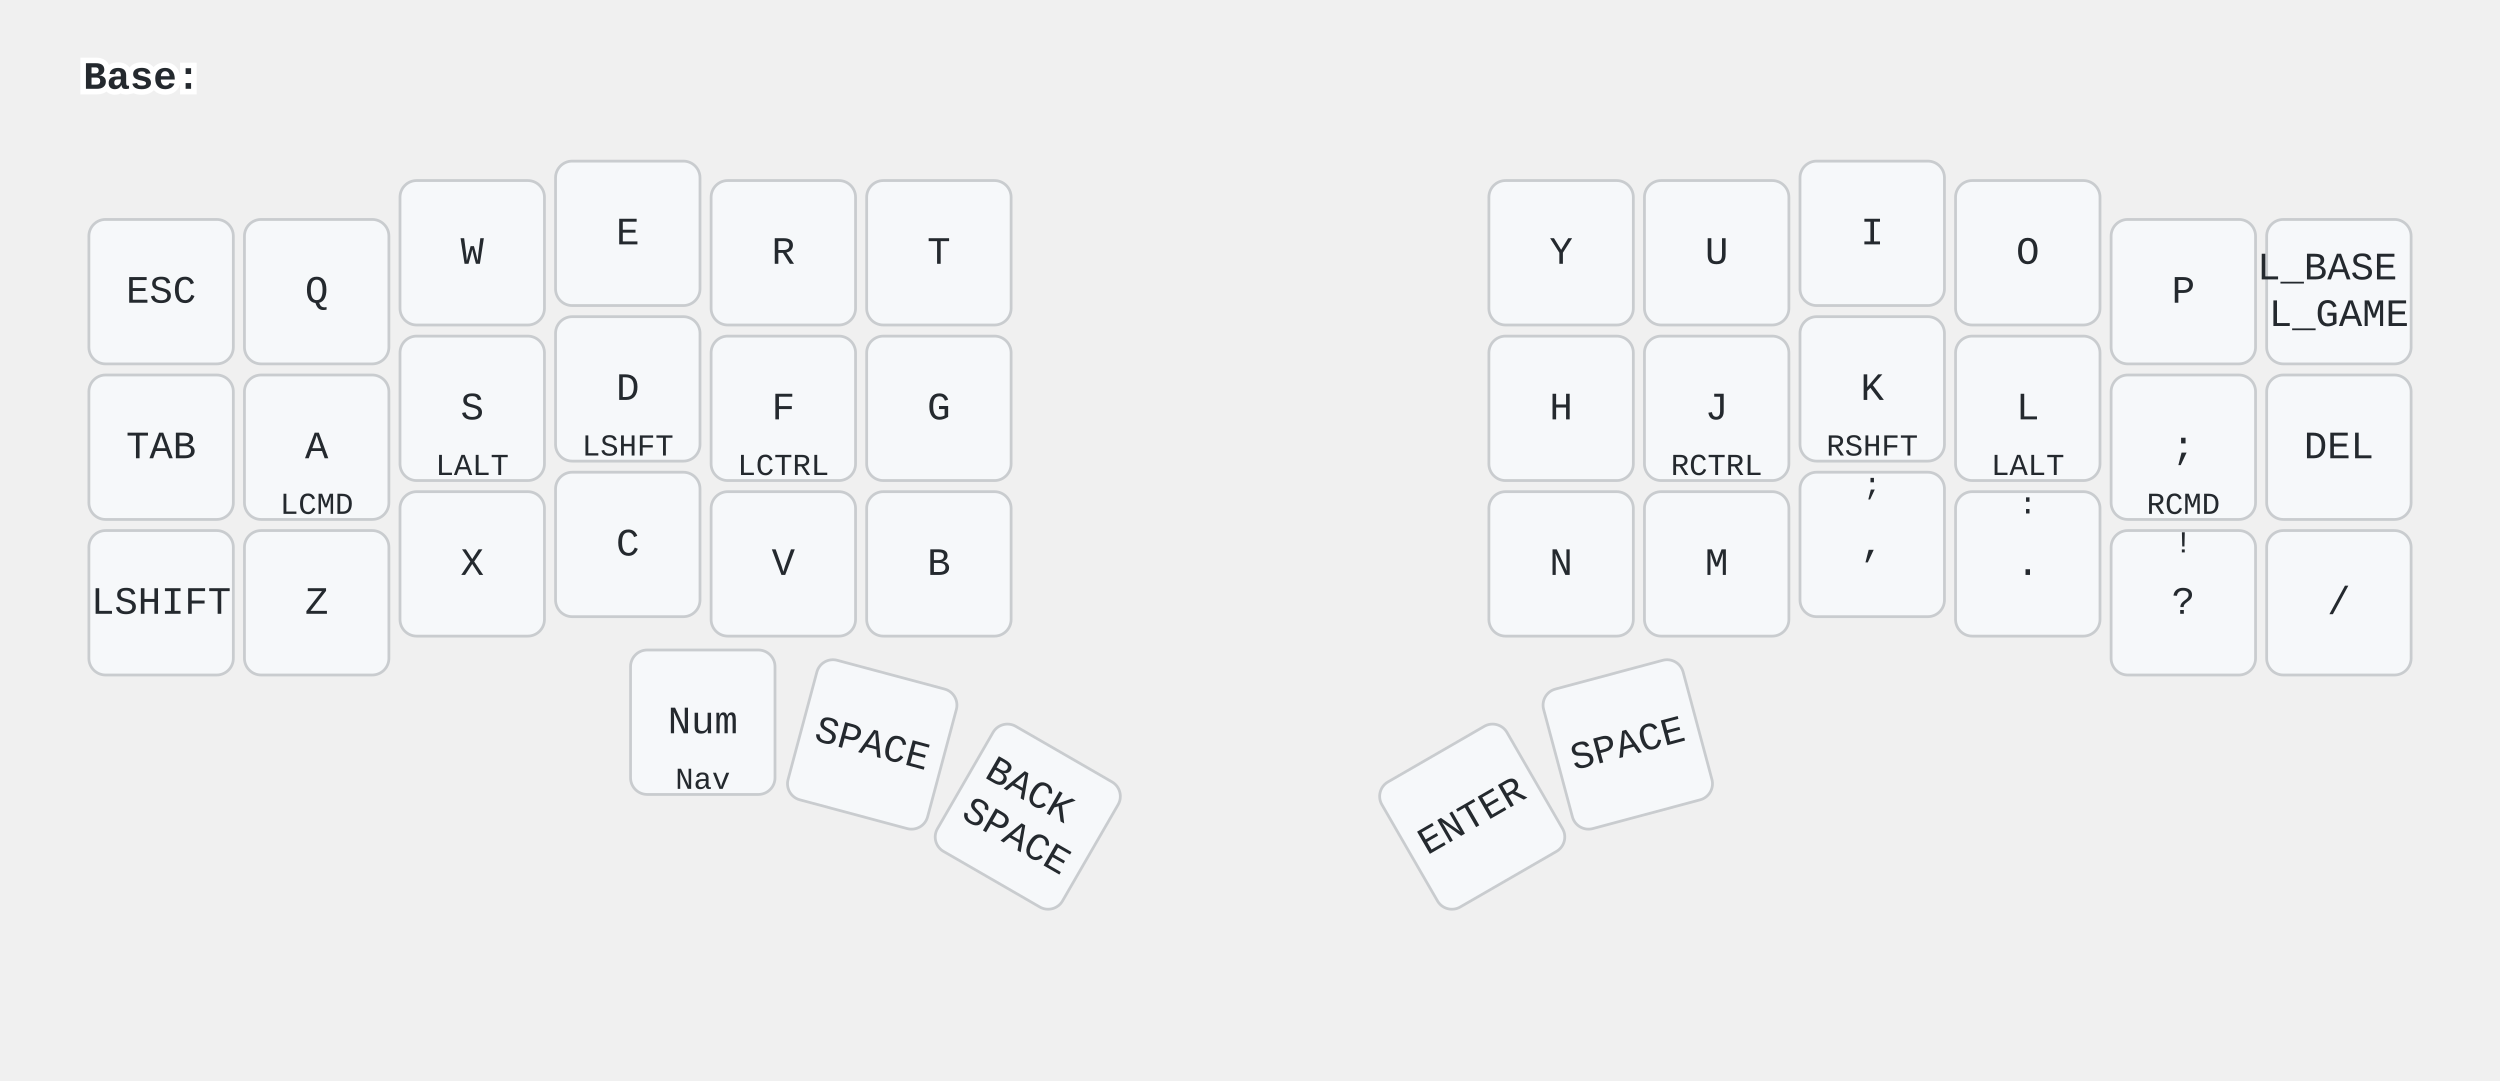
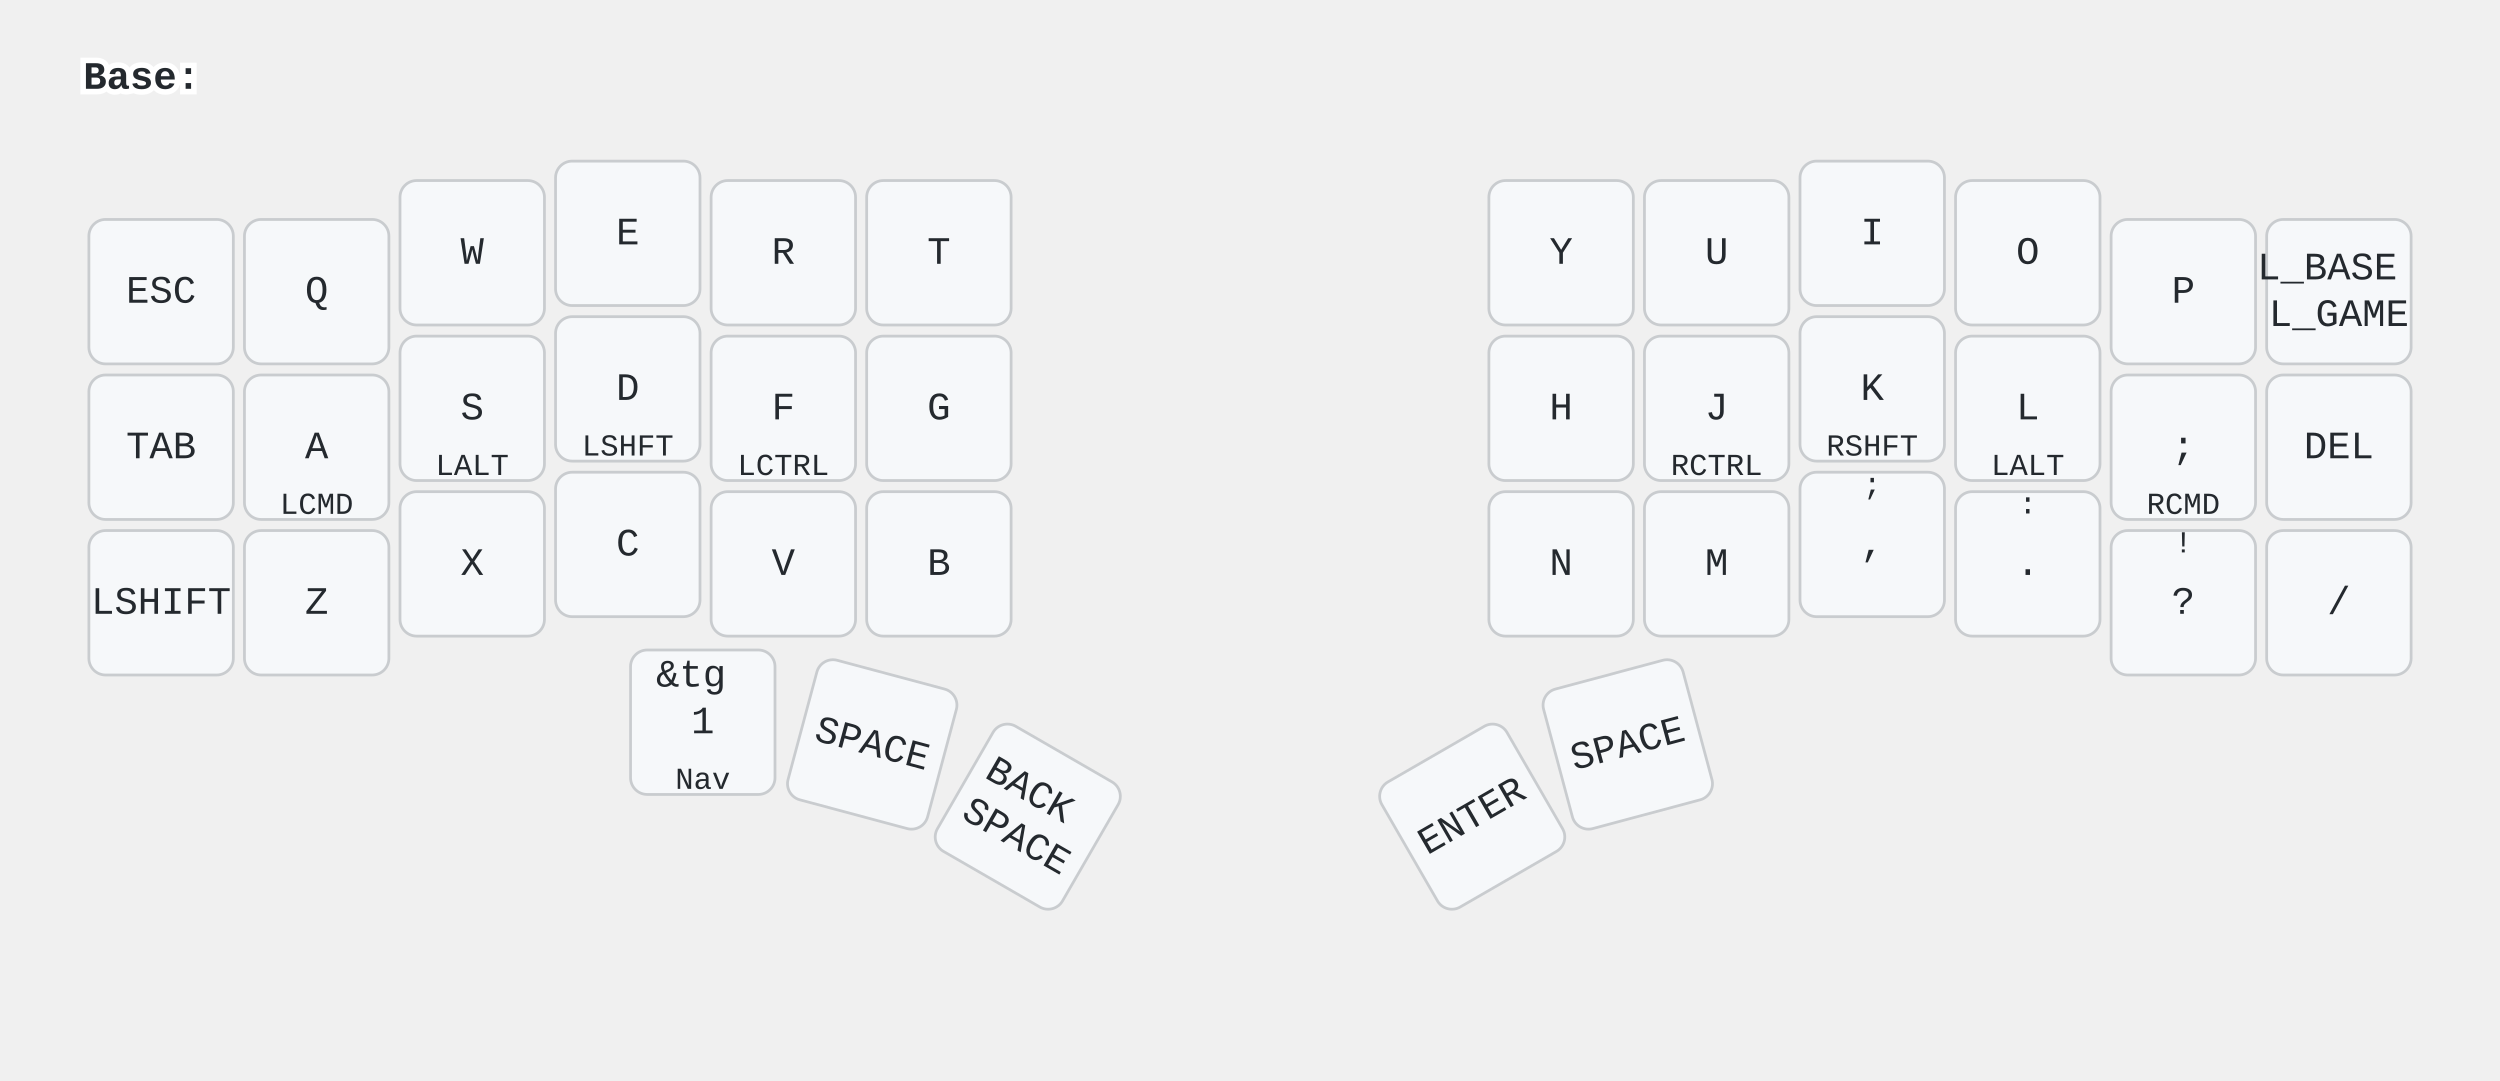
<svg xmlns="http://www.w3.org/2000/svg" width="900" height="389" viewBox="0 0 900 389" class="keymap">
  <style>/* inherit to force styles through use tags */
svg path {
    fill: inherit;
}

/* font and background color specifications */
svg.keymap {
    font-family: SFMono-Regular,Consolas,Liberation Mono,Menlo,monospace;
    font-size: 14px;
    font-kerning: normal;
    text-rendering: optimizeLegibility;
    fill: #24292e;
}

/* default key styling */
rect.key {
    fill: #f6f8fa;
}

rect.key, rect.combo {
    stroke: #c9cccf;
    stroke-width: 1;
}

/* default key side styling, only used is draw_key_sides is set */
rect.side {
    filter: brightness(90%);
}

/* color accent for combo boxes */
rect.combo, rect.combo-separate {
    fill: #cdf;
}

/* color accent for held keys */
rect.held, rect.combo.held {
    fill: #fdd;
}

/* color accent for ghost (optional) keys */
rect.ghost, rect.combo.ghost {
    stroke-dasharray: 4, 4;
    stroke-width: 2;
}

text {
    text-anchor: middle;
    dominant-baseline: middle;
}

/* styling for layer labels */
text.label {
    font-weight: bold;
    text-anchor: start;
    stroke: white;
    stroke-width: 4;
    paint-order: stroke;
}

/* styling for optional footer */
text.footer {
    text-anchor: end;
    dominant-baseline: auto;
    stroke: white;
    stroke-width: 4;
    paint-order: stroke;
}

/* styling for combo tap, and key non-tap label text */
text.combo, text.hold, text.shifted, text.left, text.right {
    font-size: 11px;
}

text.hold {
    text-anchor: middle;
    dominant-baseline: auto;
}

text.shifted {
    text-anchor: middle;
    dominant-baseline: hanging;
}

text.left {
    text-anchor: start;
}

text.right {
    text-anchor: end;
}

text.layer-activator {
    text-decoration: underline;
}

/* styling for hold/shifted label text in combo box */
text.combo.hold, text.combo.shifted, text.combo.left, text.combo.right {
    font-size: 8px;
}

/* lighter symbol for transparent keys */
text.trans {
    fill: #7b7e81;
}

/* styling for combo dendrons */
path.combo {
    stroke-width: 1;
    stroke: gray;
    fill: none;
}

/* Start Tabler Icons Cleanup */
/* cannot use height/width with glyphs */
.icon-tabler &gt; path {
    fill: inherit;
    stroke: inherit;
    stroke-width: 2;
}
/* hide tabler's default box */
.icon-tabler &gt; path[stroke="none"][fill="none"] {
    visibility: hidden;
}
/* End Tabler Icons Cleanup */

@media (prefers-color-scheme: dark) {
svg.keymap { fill: #d1d6db; }
rect.key { fill: #3f4750; }
rect.key, rect.combo { stroke: #60666c; }
rect.combo, rect.combo-separate { fill: #1f3d7a; }
rect.held, rect.combo.held { fill: #854747; }
text.label, text.footer { stroke: black; }
text.trans { fill: #7e8184; }
path.combo { stroke: #7f7f7f; }

}</style>
  <g transform="translate(30, 0)" class="layer-Base">
    <text x="0" y="28" class="label" id="Base">Base:</text>
    <g transform="translate(0, 56)">
      <g transform="translate(28, 49)" class="key keypos-0">
        <rect rx="6" ry="6" x="-26" y="-26" width="52" height="52" class="key" />
        <text x="0" y="0" class="key tap">ESC</text>
      </g>
      <g transform="translate(84, 49)" class="key keypos-1">
        <rect rx="6" ry="6" x="-26" y="-26" width="52" height="52" class="key" />
        <text x="0" y="0" class="key tap">Q</text>
      </g>
      <g transform="translate(140, 35)" class="key keypos-2">
        <rect rx="6" ry="6" x="-26" y="-26" width="52" height="52" class="key" />
        <text x="0" y="0" class="key tap">W</text>
      </g>
      <g transform="translate(196, 28)" class="key keypos-3">
        <rect rx="6" ry="6" x="-26" y="-26" width="52" height="52" class="key" />
        <text x="0" y="0" class="key tap">E</text>
      </g>
      <g transform="translate(252, 35)" class="key keypos-4">
        <rect rx="6" ry="6" x="-26" y="-26" width="52" height="52" class="key" />
        <text x="0" y="0" class="key tap">R</text>
      </g>
      <g transform="translate(308, 35)" class="key keypos-5">
        <rect rx="6" ry="6" x="-26" y="-26" width="52" height="52" class="key" />
        <text x="0" y="0" class="key tap">T</text>
      </g>
      <g transform="translate(532, 35)" class="key keypos-6">
        <rect rx="6" ry="6" x="-26" y="-26" width="52" height="52" class="key" />
        <text x="0" y="0" class="key tap">Y</text>
      </g>
      <g transform="translate(588, 35)" class="key keypos-7">
        <rect rx="6" ry="6" x="-26" y="-26" width="52" height="52" class="key" />
        <text x="0" y="0" class="key tap">U</text>
      </g>
      <g transform="translate(644, 28)" class="key keypos-8">
        <rect rx="6" ry="6" x="-26" y="-26" width="52" height="52" class="key" />
        <text x="0" y="0" class="key tap">I</text>
      </g>
      <g transform="translate(700, 35)" class="key keypos-9">
        <rect rx="6" ry="6" x="-26" y="-26" width="52" height="52" class="key" />
        <text x="0" y="0" class="key tap">O</text>
      </g>
      <g transform="translate(756, 49)" class="key keypos-10">
        <rect rx="6" ry="6" x="-26" y="-26" width="52" height="52" class="key" />
        <text x="0" y="0" class="key tap">P</text>
      </g>
      <g transform="translate(812, 49)" class="key keypos-11">
        <rect rx="6" ry="6" x="-26" y="-26" width="52" height="52" class="key" />
        <text x="0" y="0" class="key tap">
          <tspan x="0" dy="-0.6em">L_BASE</tspan>
          <tspan x="0" dy="1.2em">L_GAME</tspan>
        </text>
      </g>
      <g transform="translate(28, 105)" class="key keypos-12">
        <rect rx="6" ry="6" x="-26" y="-26" width="52" height="52" class="key" />
        <text x="0" y="0" class="key tap">TAB</text>
      </g>
      <g transform="translate(84, 105)" class="key keypos-13">
        <rect rx="6" ry="6" x="-26" y="-26" width="52" height="52" class="key" />
        <text x="0" y="0" class="key tap">A</text>
        <text x="0" y="24" class="key hold">LCMD</text>
      </g>
      <g transform="translate(140, 91)" class="key keypos-14">
        <rect rx="6" ry="6" x="-26" y="-26" width="52" height="52" class="key" />
        <text x="0" y="0" class="key tap">S</text>
        <text x="0" y="24" class="key hold">LALT</text>
      </g>
      <g transform="translate(196, 84)" class="key keypos-15">
        <rect rx="6" ry="6" x="-26" y="-26" width="52" height="52" class="key" />
        <text x="0" y="0" class="key tap">D</text>
        <text x="0" y="24" class="key hold">LSHFT</text>
      </g>
      <g transform="translate(252, 91)" class="key keypos-16">
        <rect rx="6" ry="6" x="-26" y="-26" width="52" height="52" class="key" />
        <text x="0" y="0" class="key tap">F</text>
        <text x="0" y="24" class="key hold">LCTRL</text>
      </g>
      <g transform="translate(308, 91)" class="key keypos-17">
        <rect rx="6" ry="6" x="-26" y="-26" width="52" height="52" class="key" />
        <text x="0" y="0" class="key tap">G</text>
      </g>
      <g transform="translate(532, 91)" class="key keypos-18">
        <rect rx="6" ry="6" x="-26" y="-26" width="52" height="52" class="key" />
        <text x="0" y="0" class="key tap">H</text>
      </g>
      <g transform="translate(588, 91)" class="key keypos-19">
        <rect rx="6" ry="6" x="-26" y="-26" width="52" height="52" class="key" />
        <text x="0" y="0" class="key tap">J</text>
        <text x="0" y="24" class="key hold">RCTRL</text>
      </g>
      <g transform="translate(644, 84)" class="key keypos-20">
        <rect rx="6" ry="6" x="-26" y="-26" width="52" height="52" class="key" />
        <text x="0" y="0" class="key tap">K</text>
        <text x="0" y="24" class="key hold">RSHFT</text>
      </g>
      <g transform="translate(700, 91)" class="key keypos-21">
        <rect rx="6" ry="6" x="-26" y="-26" width="52" height="52" class="key" />
        <text x="0" y="0" class="key tap">L</text>
        <text x="0" y="24" class="key hold">LALT</text>
      </g>
      <g transform="translate(756, 105)" class="key keypos-22">
        <rect rx="6" ry="6" x="-26" y="-26" width="52" height="52" class="key" />
        <text x="0" y="0" class="key tap">;</text>
        <text x="0" y="24" class="key hold">RCMD</text>
      </g>
      <g transform="translate(812, 105)" class="key keypos-23">
        <rect rx="6" ry="6" x="-26" y="-26" width="52" height="52" class="key" />
        <text x="0" y="0" class="key tap">DEL</text>
      </g>
      <g transform="translate(28, 161)" class="key keypos-24">
        <rect rx="6" ry="6" x="-26" y="-26" width="52" height="52" class="key" />
        <text x="0" y="0" class="key tap">LSHIFT</text>
      </g>
      <g transform="translate(84, 161)" class="key keypos-25">
        <rect rx="6" ry="6" x="-26" y="-26" width="52" height="52" class="key" />
        <text x="0" y="0" class="key tap">Z</text>
      </g>
      <g transform="translate(140, 147)" class="key keypos-26">
        <rect rx="6" ry="6" x="-26" y="-26" width="52" height="52" class="key" />
        <text x="0" y="0" class="key tap">X</text>
      </g>
      <g transform="translate(196, 140)" class="key keypos-27">
        <rect rx="6" ry="6" x="-26" y="-26" width="52" height="52" class="key" />
        <text x="0" y="0" class="key tap">C</text>
      </g>
      <g transform="translate(252, 147)" class="key keypos-28">
        <rect rx="6" ry="6" x="-26" y="-26" width="52" height="52" class="key" />
        <text x="0" y="0" class="key tap">V</text>
      </g>
      <g transform="translate(308, 147)" class="key keypos-29">
        <rect rx="6" ry="6" x="-26" y="-26" width="52" height="52" class="key" />
        <text x="0" y="0" class="key tap">B</text>
      </g>
      <g transform="translate(532, 147)" class="key keypos-30">
        <rect rx="6" ry="6" x="-26" y="-26" width="52" height="52" class="key" />
        <text x="0" y="0" class="key tap">N</text>
      </g>
      <g transform="translate(588, 147)" class="key keypos-31">
        <rect rx="6" ry="6" x="-26" y="-26" width="52" height="52" class="key" />
        <text x="0" y="0" class="key tap">M</text>
      </g>
      <g transform="translate(644, 140)" class="key keypos-32">
        <rect rx="6" ry="6" x="-26" y="-26" width="52" height="52" class="key" />
        <text x="0" y="0" class="key tap">,</text>
        <text x="0" y="-24" class="key shifted">;</text>
      </g>
      <g transform="translate(700, 147)" class="key keypos-33">
        <rect rx="6" ry="6" x="-26" y="-26" width="52" height="52" class="key" />
        <text x="0" y="0" class="key tap">.</text>
        <text x="0" y="-24" class="key shifted">:</text>
      </g>
      <g transform="translate(756, 161)" class="key keypos-34">
        <rect rx="6" ry="6" x="-26" y="-26" width="52" height="52" class="key" />
        <text x="0" y="0" class="key tap">?</text>
        <text x="0" y="-24" class="key shifted">!</text>
      </g>
      <g transform="translate(812, 161)" class="key keypos-35">
        <rect rx="6" ry="6" x="-26" y="-26" width="52" height="52" class="key" />
        <text x="0" y="0" class="key tap">/</text>
      </g>
      <g transform="translate(223, 204)" class="key keypos-36">
        <rect rx="6" ry="6" x="-26" y="-26" width="52" height="52" class="key" />
-         <text x="0" y="0" class="key tap">Num</text>
+         <text x="0" y="0" class="key tap">
+           <tspan x="0" dy="-1.2em">&amp;tg</tspan>
+           <tspan x="0" dy="1.2em">1</tspan>
+         </text>
        <text x="0" y="24" class="key hold">Nav</text>
      </g>
      <g transform="translate(284, 212) rotate(15.0)" class="key keypos-37">
        <rect rx="6" ry="6" x="-26" y="-26" width="52" height="52" class="key" />
        <text x="0" y="0" class="key tap">SPACE</text>
      </g>
      <g transform="translate(340, 238) rotate(30.0)" class="key keypos-38">
        <rect rx="6" ry="6" x="-26" y="-26" width="52" height="52" class="key" />
        <text x="0" y="0" class="key tap">
          <tspan x="0" dy="-0.6em">BACK</tspan>
          <tspan x="0" dy="1.2em">SPACE</tspan>
        </text>
      </g>
      <g transform="translate(500, 238) rotate(-30.0)" class="key keypos-39">
        <rect rx="6" ry="6" x="-26" y="-26" width="52" height="52" class="key" />
        <text x="0" y="0" class="key tap">ENTER</text>
      </g>
      <g transform="translate(556, 212) rotate(-15.0)" class="key keypos-40">
        <rect rx="6" ry="6" x="-26" y="-26" width="52" height="52" class="key" />
        <text x="0" y="0" class="key tap">SPACE</text>
      </g>
    </g>
  </g>
</svg>
